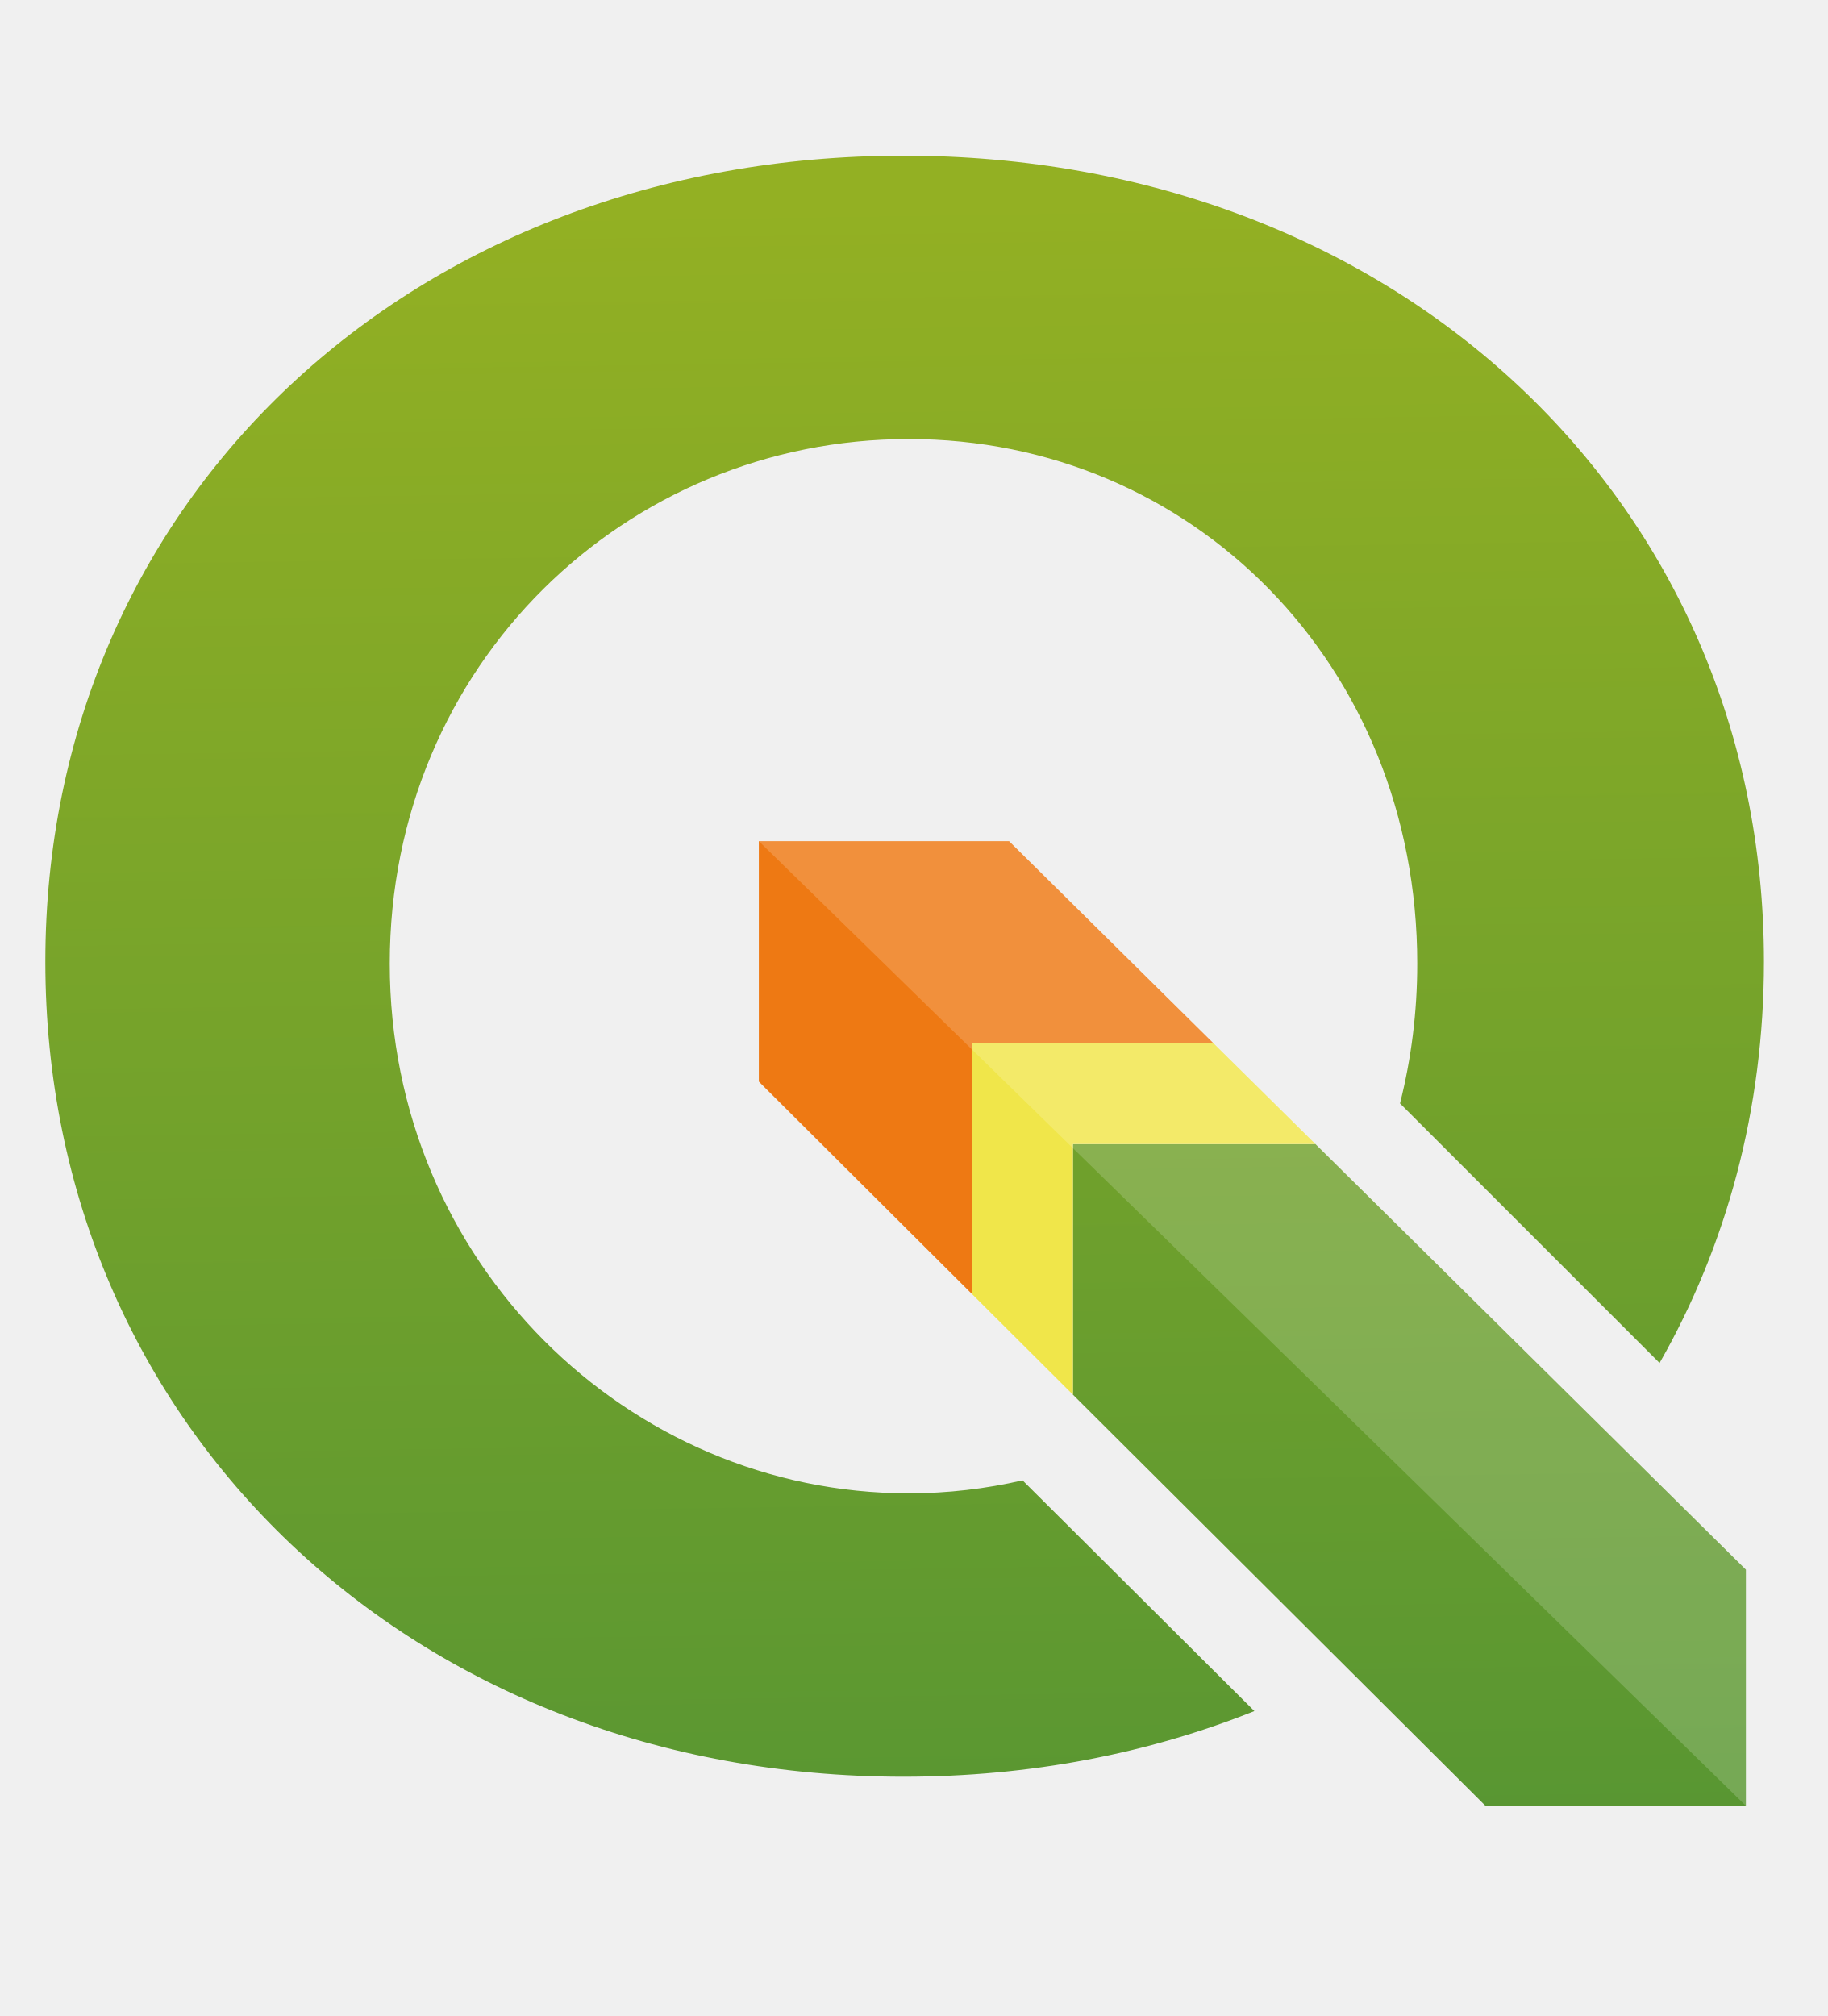
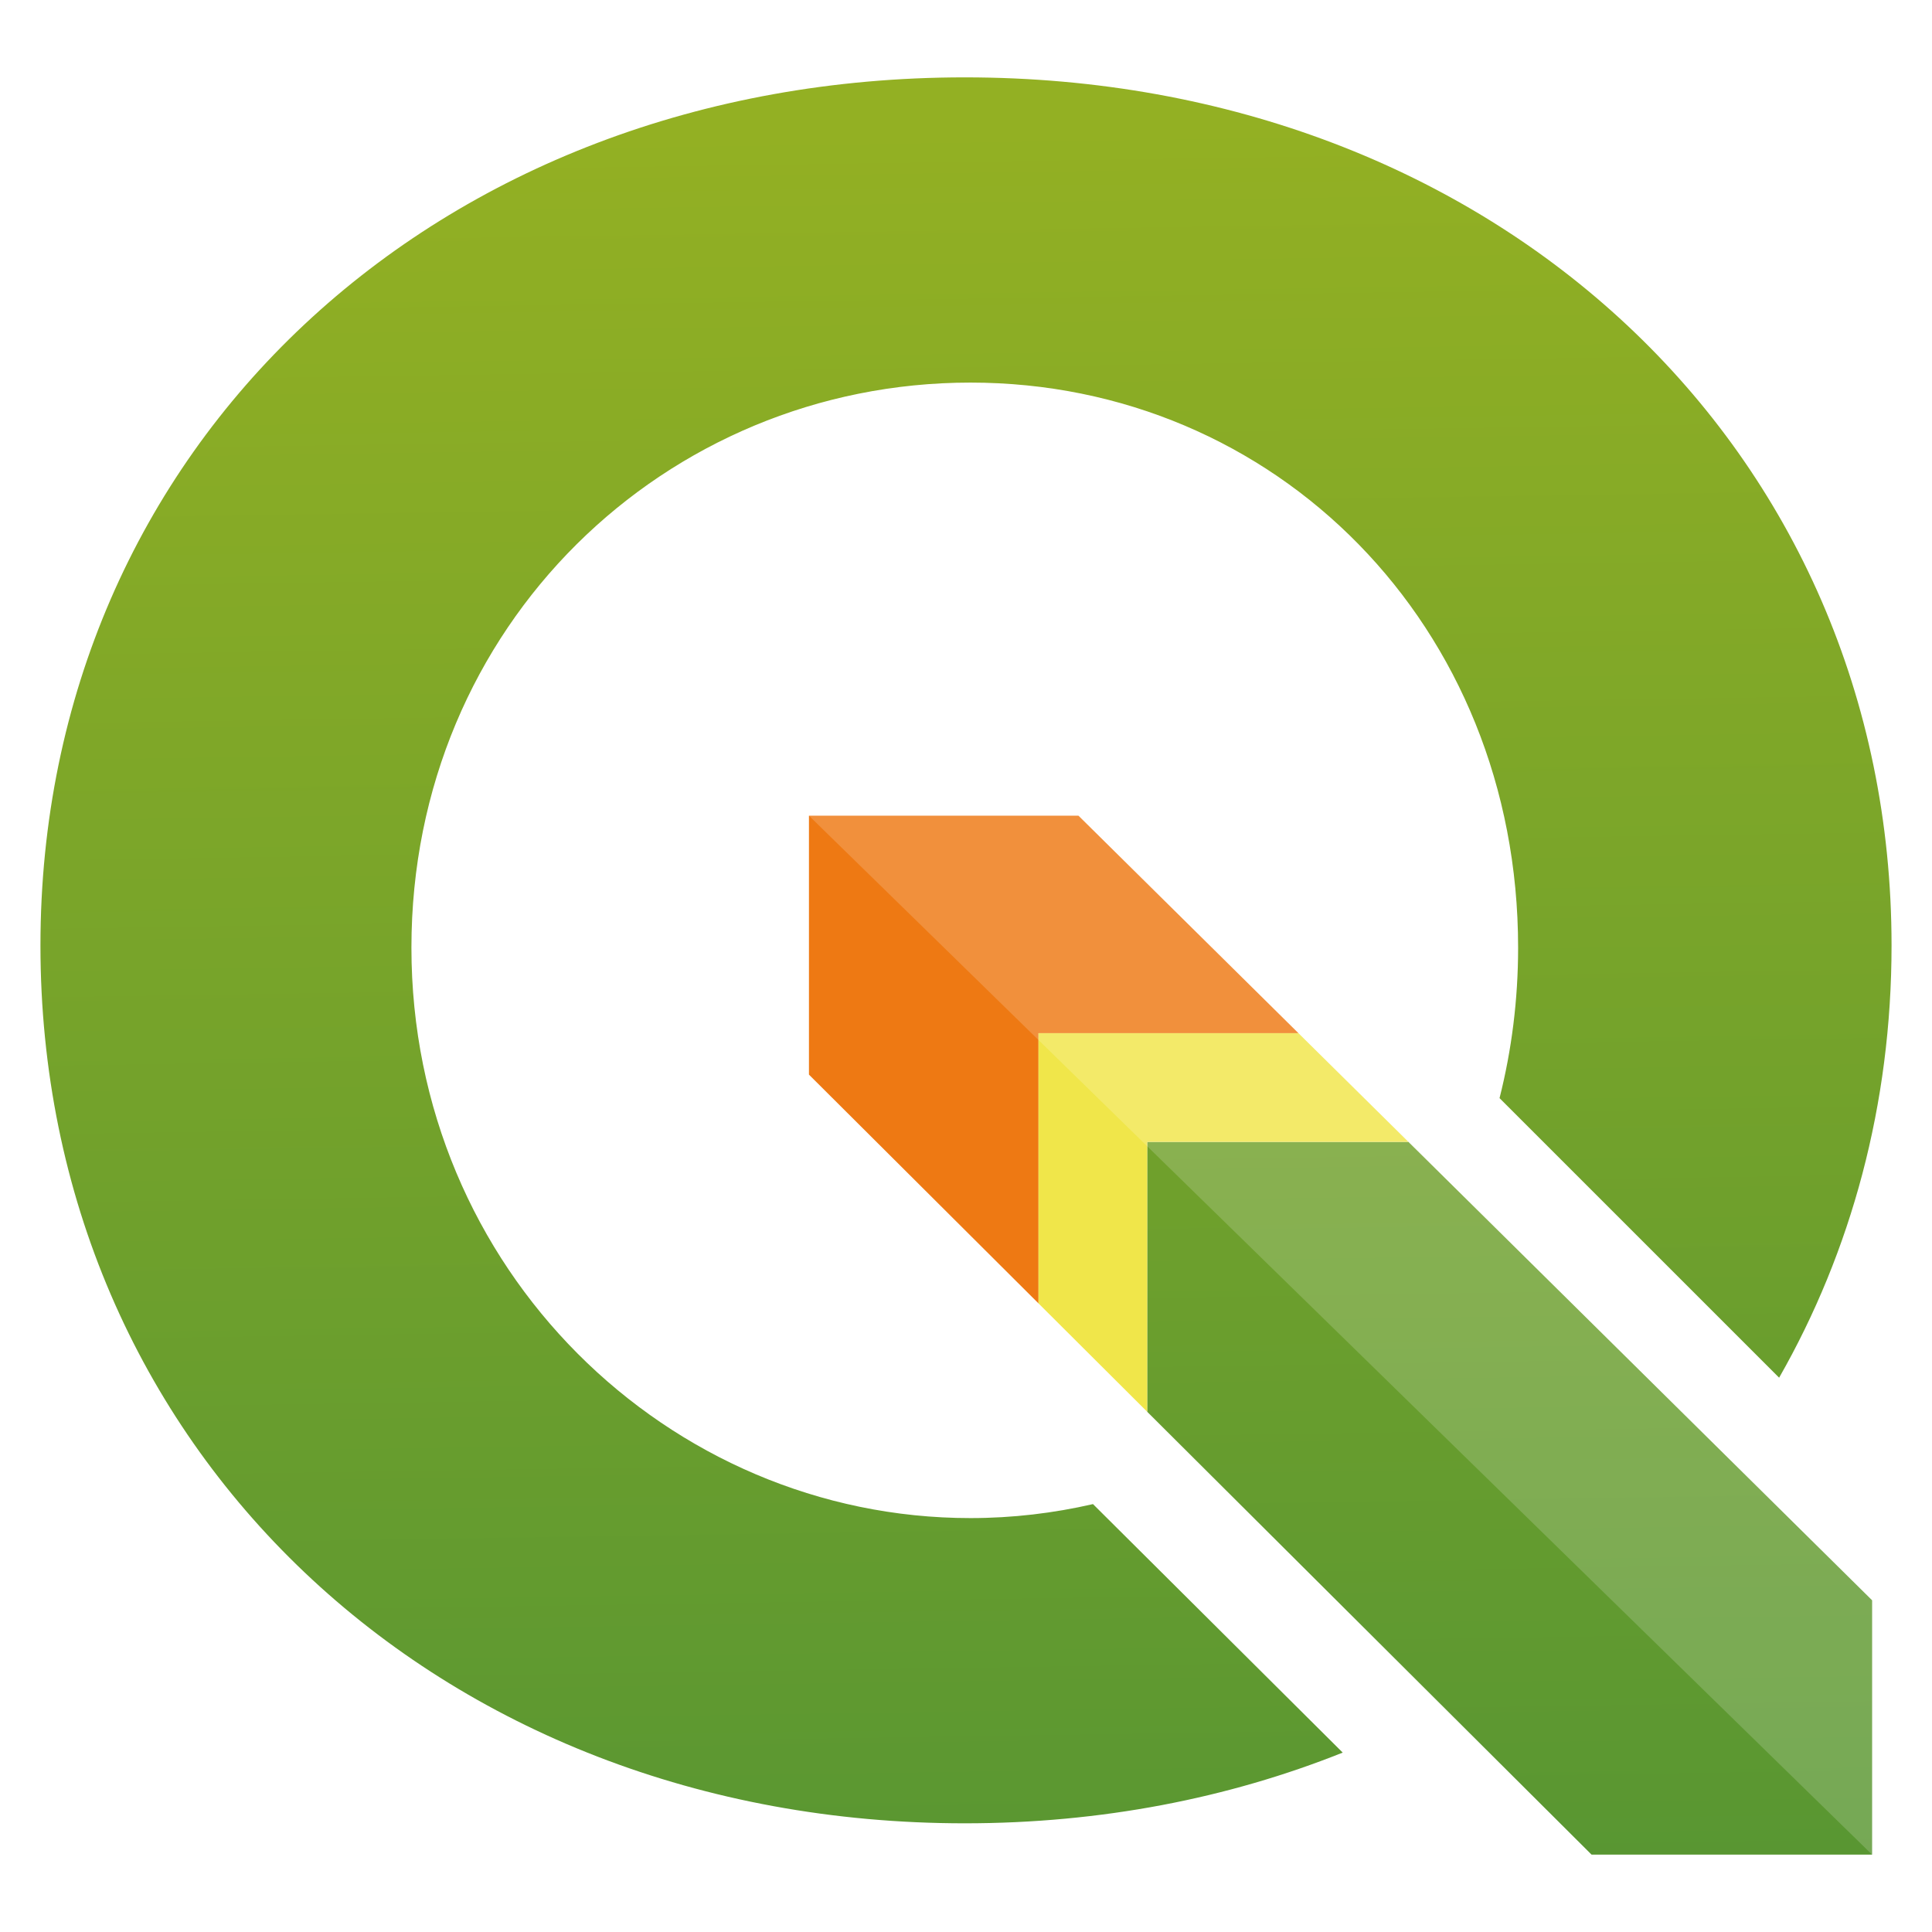
- <svg xmlns="http://www.w3.org/2000/svg" version="1.1" x="0" y="0" width="59.266" height="65.359" viewBox="0, 0, 59.266, 65.359">
+ <svg xmlns="http://www.w3.org/2000/svg" version="1.1" x="0" y="0" width="256" height="256" viewBox="0, 0, 256, 256">
  <g id="Background">
-     <rect x="0" y="0" width="59.266" height="65.359" fill="#000000" fill-opacity="0" />
+     <rect x="0" y="0" width="256" height="256" fill="#FFFFFF" />
  </g>
  <defs>
-     <linearGradient id="Gradient_1" gradientUnits="userSpaceOnUse" x1="45.866" y1="59.285" x2="45.044" y2="5.269" gradientTransform="matrix(1, 0, 0, 1, 0, 0)">
+     <linearGradient id="Gradient_1" gradientUnits="userSpaceOnUse" x1="200.788" y1="249.007" x2="197.17" y2="11.232">
      <stop offset="0" stop-color="#589632" />
      <stop offset="1" stop-color="#93B023" />
    </linearGradient>
-     <linearGradient id="Gradient_2" gradientUnits="userSpaceOnUse" x1="29.771" y1="60.128" x2="28.956" y2="6.563" gradientTransform="matrix(1, 0, 0, 1, 0, 0)">
+     <linearGradient id="Gradient_2" gradientUnits="userSpaceOnUse" x1="129.939" y1="252.718" x2="126.351" y2="16.928">
      <stop offset="0" stop-color="#589632" />
      <stop offset="1" stop-color="#93B023" />
    </linearGradient>
  </defs>
+   <g id="Background" />
  <g id="Layer_1">
-     <path d="M31.513,33.817 L39.336,33.817 L32.715,27.271 L24.603,27.271 L24.603,35.065 L31.513,41.952 z" fill="#EE7913" id="polygon3" />
-     <path d="M56.605,50.889 L42.647,37.09 L34.785,37.09 L34.785,45.214 L48.161,58.545 L56.605,58.545 z" fill="url(#Gradient_1)" id="polygon10" />
-     <path d="M34.785,37.09 L42.647,37.09 L39.336,33.817 L31.513,33.817 L31.513,41.952 L34.785,45.214 z" fill="#F0E64A" id="polygon12" />
-     <path d="M33.153,47.993 C31.967,48.266 30.735,48.414 29.464,48.414 C20.371,48.414 12.637,40.937 12.637,31.242 C12.637,21.547 20.285,14.234 29.464,14.234 C38.642,14.234 45.95,21.546 45.95,31.242 C45.95,32.818 45.754,34.336 45.391,35.773 L53.807,44.188 C55.977,40.386 57.191,35.965 57.191,31.177 C57.191,16.234 45.266,5.046 29.294,5.046 C13.394,5.046 1.47,16.161 1.47,31.177 C1.47,46.266 13.394,57.602 29.294,57.602 C33.398,57.602 37.234,56.847 40.67,55.473 L33.153,47.993 z" fill="url(#Gradient_2)" id="path19" />
-     <path d="M24.603,27.271 L56.605,58.545 L56.605,50.889 L42.647,37.09 L39.336,33.817 L32.715,27.271 z" fill="#FFFFFF" fill-opacity="0.172" id="polygon4153" />
+     <path d="M137.607,136.899 L172.044,136.899 L142.898,108.083 L107.19,108.083 L107.19,142.392 L137.607,172.708 z" fill="#EE7913" id="polygon3" />
+     <path d="M248.061,212.048 L186.618,151.306 L152.01,151.306 L152.01,187.067 L210.891,245.749 L248.061,245.749 z" fill="url(#Gradient_1)" id="polygon10" />
+     <path d="M152.01,151.306 L186.618,151.306 L172.044,136.899 L137.607,136.899 L137.607,172.708 L152.01,187.067 z" fill="#F0E64A" id="polygon12" />
+     <path d="M144.826,199.3 C139.606,200.502 134.183,201.154 128.588,201.154 C88.561,201.154 54.516,168.24 54.516,125.564 C54.516,82.887 88.182,50.695 128.588,50.695 C168.989,50.695 201.158,82.882 201.158,125.564 C201.158,132.501 200.295,139.183 198.697,145.509 L235.744,182.551 C245.296,165.815 250.64,146.354 250.64,125.277 C250.64,59.499 198.147,10.251 127.839,10.251 C57.849,10.251 5.36,59.178 5.36,125.277 C5.36,191.698 57.849,241.598 127.839,241.598 C145.905,241.598 162.791,238.275 177.916,232.227 L144.826,199.3 z" fill="url(#Gradient_2)" id="path19" />
+     <path d="M107.19,108.083 L248.061,245.749 L248.061,212.048 L186.618,151.306 L172.044,136.898 L142.898,108.083 z" fill="#FFFFFF" fill-opacity="0.172" id="polygon4153" />
  </g>
</svg>
